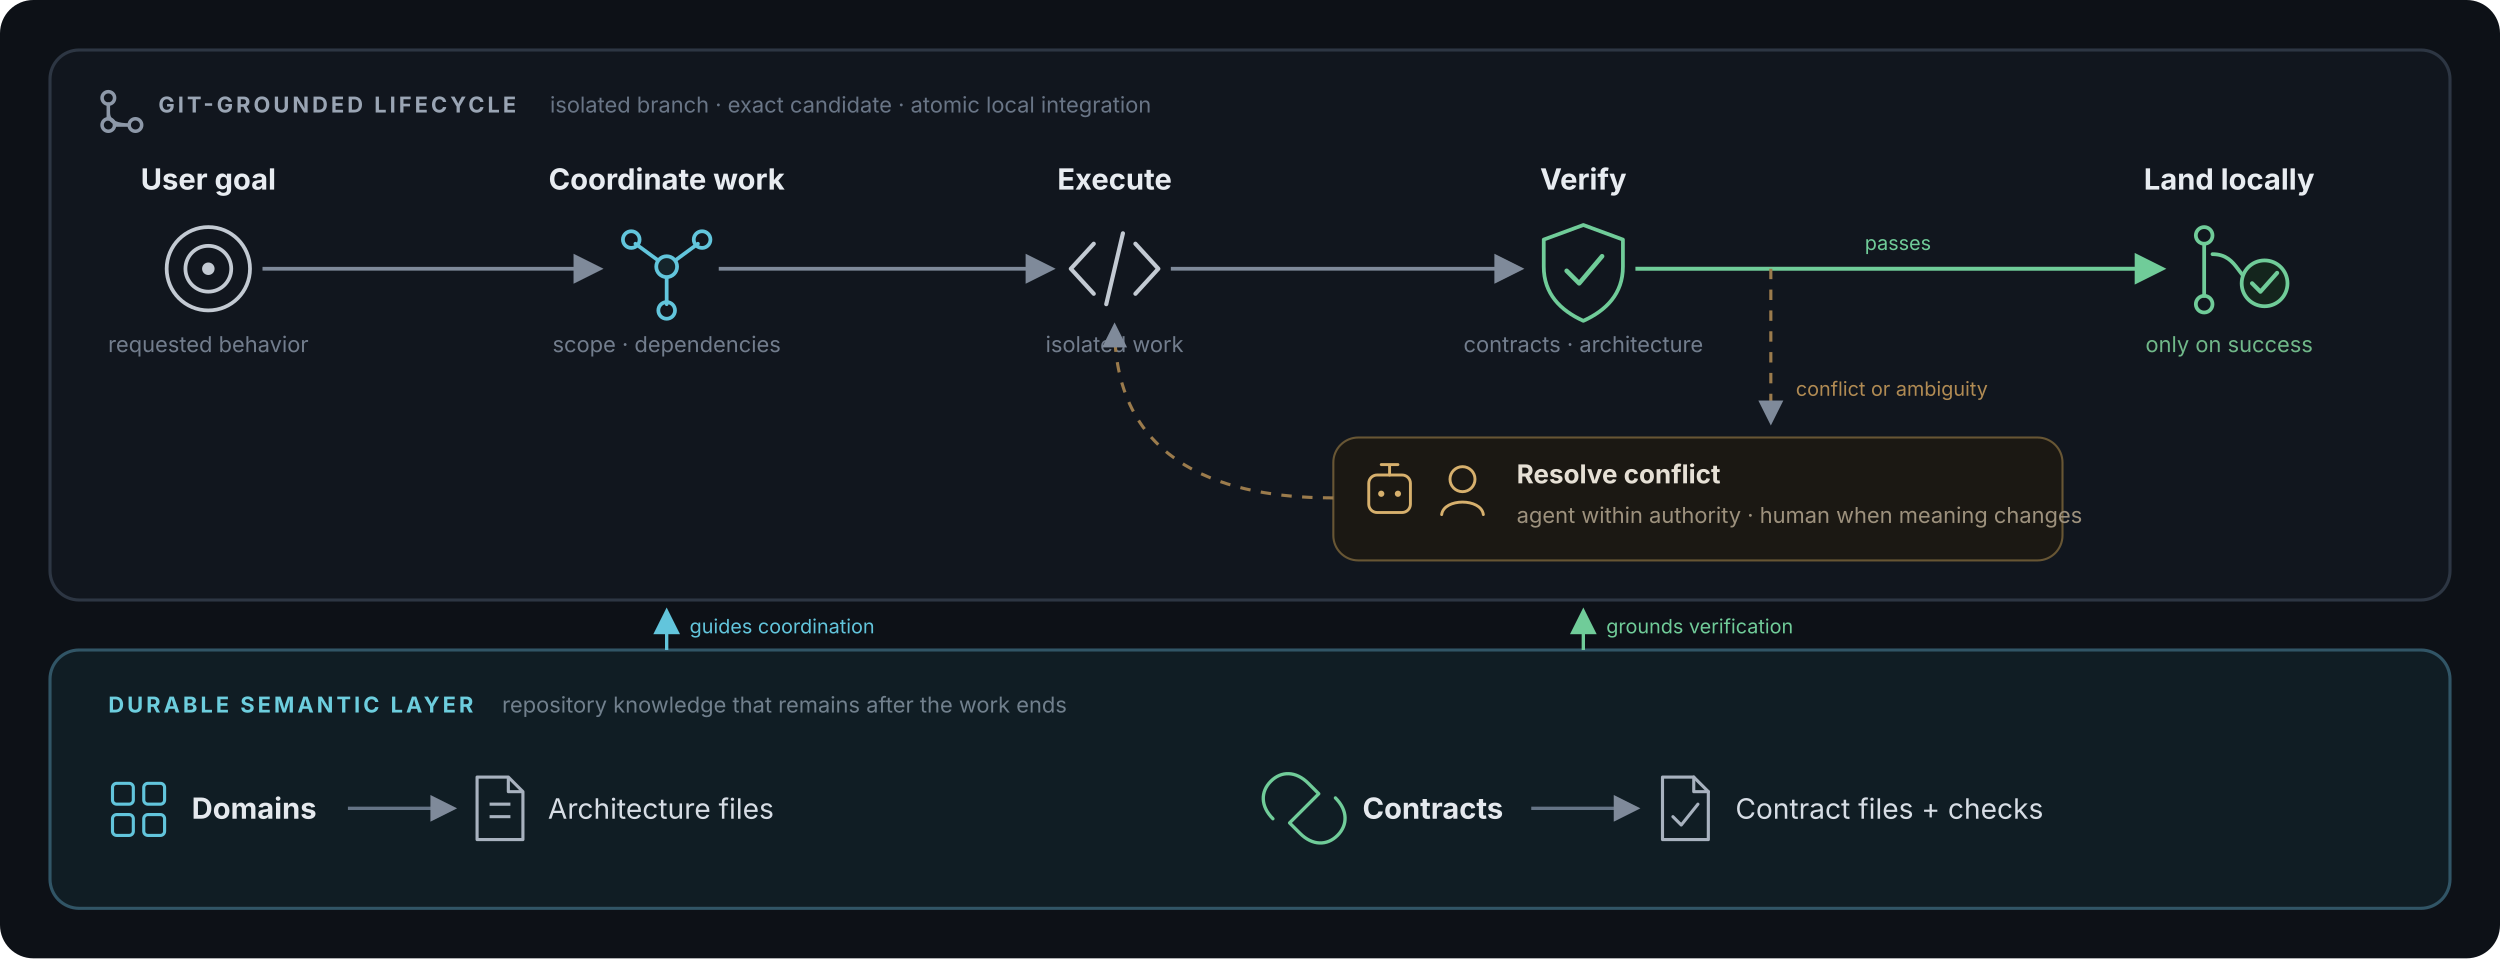
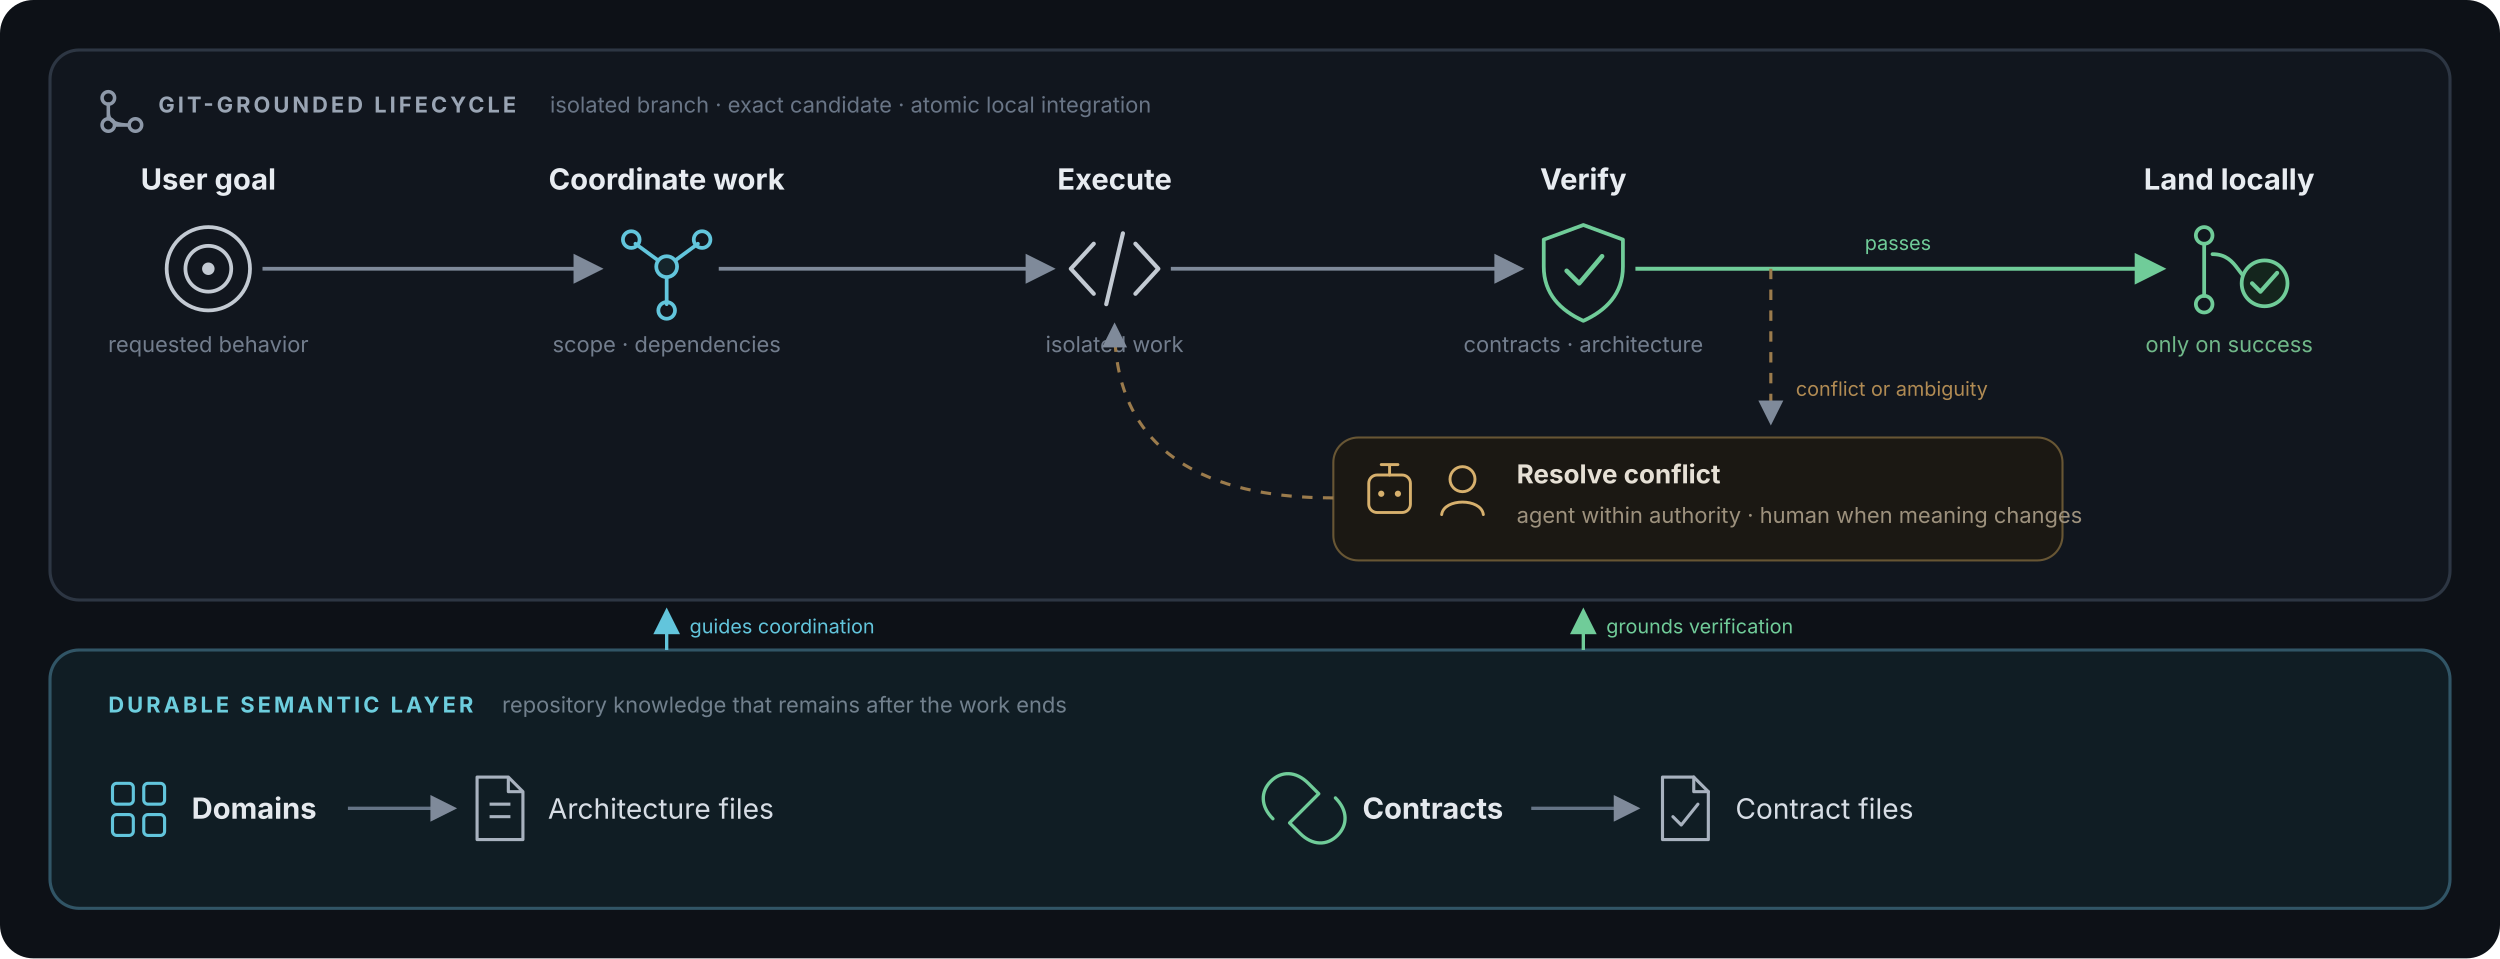
<svg xmlns="http://www.w3.org/2000/svg" width="1200" height="460" viewBox="0 0 1200 460" role="img" aria-labelledby="title desc">
  <defs>
    <marker id="arrow" markerWidth="8" markerHeight="8" refX="6.5" refY="4" orient="auto">
      <path d="M 0 0 L 8 4 L 0 8 z" fill="#7f8a9a" />
    </marker>
    <marker id="arrow-green" markerWidth="8" markerHeight="8" refX="6.5" refY="4" orient="auto">
      <path d="M 0 0 L 8 4 L 0 8 z" fill="#70cc99" />
    </marker>
    <marker id="arrow-cyan" markerWidth="8" markerHeight="8" refX="6.5" refY="4" orient="auto">
      <path d="M 0 0 L 8 4 L 0 8 z" fill="#62c5dc" />
    </marker>
  </defs>
  <rect width="1200" height="460" rx="16" fill="#0d1117" />
  <g font-family="Inter, ui-sans-serif, system-ui, -apple-system, BlinkMacSystemFont, sans-serif">
    <rect x="24" y="24" width="1152" height="264" rx="14" fill="#11161e" stroke="#2d3643" stroke-width="1.5" />
    <g transform="translate(48 47)" fill="none" stroke="#8d98a8" stroke-width="1.7" stroke-linecap="round">
      <circle cx="4" cy="0" r="3" />
      <circle cx="4" cy="13" r="3" />
      <circle cx="17" cy="13" r="3" />
      <path d="M 4 3 L 4 10 M 7 13 L 14 13 M 4 7 C 4 12, 9 13, 14 13" />
    </g>
    <text x="76" y="54" fill="#9aa5b4" font-size="10.5" font-weight="700" letter-spacing="1.45">GIT-GROUNDED LIFECYCLE</text>
    <text x="264" y="54" fill="#697586" font-size="10.5">isolated branch · exact candidate · atomic local integration</text>
    <text x="100" y="91" text-anchor="middle" fill="#e8ecf1" font-size="14" font-weight="650">User goal</text>
    <text x="320" y="91" text-anchor="middle" fill="#e8ecf1" font-size="14" font-weight="650">Coordinate work</text>
    <text x="535" y="91" text-anchor="middle" fill="#e8ecf1" font-size="14" font-weight="650">Execute</text>
    <text x="760" y="91" text-anchor="middle" fill="#e8ecf1" font-size="14" font-weight="650">Verify</text>
    <text x="1070" y="91" text-anchor="middle" fill="#e8ecf1" font-size="14" font-weight="650">Land locally</text>
    <g transform="translate(100 129)" fill="none" stroke="#c3cad3" stroke-width="1.8">
      <circle r="20" />
      <circle r="11" />
      <circle r="3" fill="#c3cad3" stroke="none" />
    </g>
    <g transform="translate(320 129)" fill="none" stroke="#62c5dc" stroke-width="1.8" stroke-linecap="round">
      <path d="M 0 -1 L -15 -12 M 0 -1 L 15 -12 M 0 -1 L 0 17" />
      <circle cy="-1" r="5" fill="#14242b" />
      <circle cx="-17" cy="-14" r="4" />
      <circle cx="17" cy="-14" r="4" />
      <circle cy="20" r="4" />
    </g>
    <g transform="translate(535 129)" fill="none" stroke="#c3cad3" stroke-width="2" stroke-linecap="round" stroke-linejoin="round">
      <path d="M -10 -12 L -21 0 L -10 12 M 10 -12 L 21 0 L 10 12 M 4 -17 L -4 17" />
    </g>
    <g transform="translate(760 129)" fill="none" stroke="#70cc99" stroke-width="1.8" stroke-linecap="round" stroke-linejoin="round">
      <path d="M 0 -21 L 19 -14 V -1 C 19 12, 11 20, 0 25 C -11 20, -19 12, -19 -1 V -14 Z" />
      <path d="M -8 1 L -2 7 L 9 -6" stroke-width="2.2" />
    </g>
    <g transform="translate(1070 129)" fill="none" stroke="#70cc99" stroke-width="1.8" stroke-linecap="round" stroke-linejoin="round">
      <circle cx="-12" cy="-16" r="4" />
      <circle cx="-12" cy="17" r="4" />
      <path d="M -12 -12 V 13 M -8 -7 C 5 -7, 4 7, 14 7" />
      <circle cx="17" cy="7" r="11" fill="#14251d" />
      <path d="M 11 7 L 15 11 L 23 2" stroke-width="2" />
    </g>
    <path d="M 126 129 L 287 129" fill="none" stroke="#7f8a9a" stroke-width="1.8" marker-end="url(#arrow)" />
    <path d="M 345 129 L 504 129" fill="none" stroke="#7f8a9a" stroke-width="1.8" marker-end="url(#arrow)" />
    <path d="M 562 129 L 729 129" fill="none" stroke="#7f8a9a" stroke-width="1.8" marker-end="url(#arrow)" />
    <path d="M 785 129 L 1037 129" fill="none" stroke="#70cc99" stroke-width="1.9" marker-end="url(#arrow-green)" />
    <text x="911" y="120" text-anchor="middle" fill="#70cc99" font-size="9.5">passes</text>
    <text x="100" y="169" text-anchor="middle" fill="#727d8d" font-size="10.5">requested behavior</text>
    <text x="320" y="169" text-anchor="middle" fill="#727d8d" font-size="10.5">scope · dependencies</text>
    <text x="535" y="169" text-anchor="middle" fill="#727d8d" font-size="10.5">isolated work</text>
    <text x="760" y="169" text-anchor="middle" fill="#727d8d" font-size="10.5">contracts · architecture</text>
    <text x="1070" y="169" text-anchor="middle" fill="#70b889" font-size="10.5">only on success</text>
    <path d="M 850 129 L 850 202" fill="none" stroke="#9b7b4c" stroke-width="1.5" stroke-dasharray="5 5" marker-end="url(#arrow)" />
    <text x="862" y="190" fill="#b18b53" font-size="9.5">conflict or ambiguity</text>
    <rect x="640" y="210" width="350" height="59" rx="12" fill="#1b1813" stroke="#685634" />
    <g transform="translate(667 237)" fill="none" stroke="#d7b06d" stroke-width="1.4" stroke-linecap="round">
      <rect x="-10" y="-9" width="20" height="18" rx="4" />
      <path d="M 0 -9 V -14 M -4 -14 H 4" />
      <circle cx="-4" cy="0" r="1.5" fill="#d7b06d" stroke="none" />
      <circle cx="4" cy="0" r="1.5" fill="#d7b06d" stroke="none" />
    </g>
    <g transform="translate(702 237)" fill="none" stroke="#d7b06d" stroke-width="1.4" stroke-linecap="round">
      <circle cy="-7" r="6" />
      <path d="M -10 10 C -9 2, 9 2, 10 10" />
    </g>
    <text x="728" y="232" fill="#e6e0d5" font-size="12.5" font-weight="650">Resolve conflict</text>
    <text x="728" y="251" fill="#9d917d" font-size="10.5">agent within authority · human when meaning changes</text>
    <path d="M 640 239 C 600 239, 535 230, 535 157" fill="none" stroke="#9b7b4c" stroke-width="1.5" stroke-dasharray="5 5" marker-end="url(#arrow)" />
    <rect x="24" y="312" width="1152" height="124" rx="14" fill="#101d24" stroke="#315566" stroke-width="1.5" />
    <text x="52" y="342" fill="#6dcede" font-size="10.5" font-weight="700" letter-spacing="1.45">DURABLE SEMANTIC LAYER</text>
    <text x="241" y="342" fill="#71808d" font-size="10.5">repository knowledge that remains after the work ends</text>
    <path d="M 320 312 L 320 294" fill="none" stroke="#62c5dc" stroke-width="1.6" marker-end="url(#arrow-cyan)" />
    <text x="331" y="304" fill="#62c5dc" font-size="9.5">guides coordination</text>
    <path d="M 760 312 L 760 294" fill="none" stroke="#70cc99" stroke-width="1.6" marker-end="url(#arrow-green)" />
    <text x="771" y="304" fill="#70cc99" font-size="9.5">grounds verification</text>
    <g transform="translate(66 388)" fill="none" stroke="#62c5dc" stroke-width="1.5">
      <rect x="-12" y="-12" width="10" height="10" rx="2" />
      <rect x="3" y="-12" width="10" height="10" rx="2" />
      <rect x="-12" y="3" width="10" height="10" rx="2" />
      <rect x="3" y="3" width="10" height="10" rx="2" />
    </g>
    <text x="92" y="393" fill="#e5e9ee" font-size="14" font-weight="650">Domains</text>
    <path d="M 167 388 L 217 388" fill="none" stroke="#657486" stroke-width="1.6" marker-end="url(#arrow)" />
    <g transform="translate(239 388)" fill="none" stroke="#a8b2bf" stroke-width="1.5" stroke-linejoin="round">
      <path d="M -10 -15 H 5 L 12 -8 V 15 H -10 Z" />
      <path d="M 5 -15 V -8 H 12 M -4 -2 H 6 M -4 4 H 6" />
    </g>
    <text x="263" y="393" fill="#d7dde5" font-size="13.5">Architecture files</text>
    <g transform="translate(626 388)" fill="none" stroke="#70cc99" stroke-width="1.6" stroke-linecap="round">
      <path d="M -15 5 C -21 -1, -21 -8, -16 -13 C -11 -18, -4 -18, 2 -12 L 7 -7 M 15 -5 C 21 1, 21 8, 16 13 C 11 18, 4 18, -2 12 L -7 7 M -7 7 L 7 -7" />
    </g>
    <text x="654" y="393" fill="#e5e9ee" font-size="14" font-weight="650">Contracts</text>
    <path d="M 735 388 L 785 388" fill="none" stroke="#657486" stroke-width="1.6" marker-end="url(#arrow)" />
    <g transform="translate(808 388)" fill="none" stroke="#a8b2bf" stroke-width="1.5" stroke-linecap="round" stroke-linejoin="round">
      <path d="M -10 -15 H 5 L 12 -8 V 15 H -10 Z" />
      <path d="M 5 -15 V -8 H 12 M -5 4 L -1 8 L 7 -2" />
    </g>
-     <text x="833" y="393" fill="#d7dde5" font-size="13.5">Contract files + checks</text>
+     <text x="833" y="393" fill="#d7dde5" font-size="13.5">Contract files</text>
  </g>
</svg>
